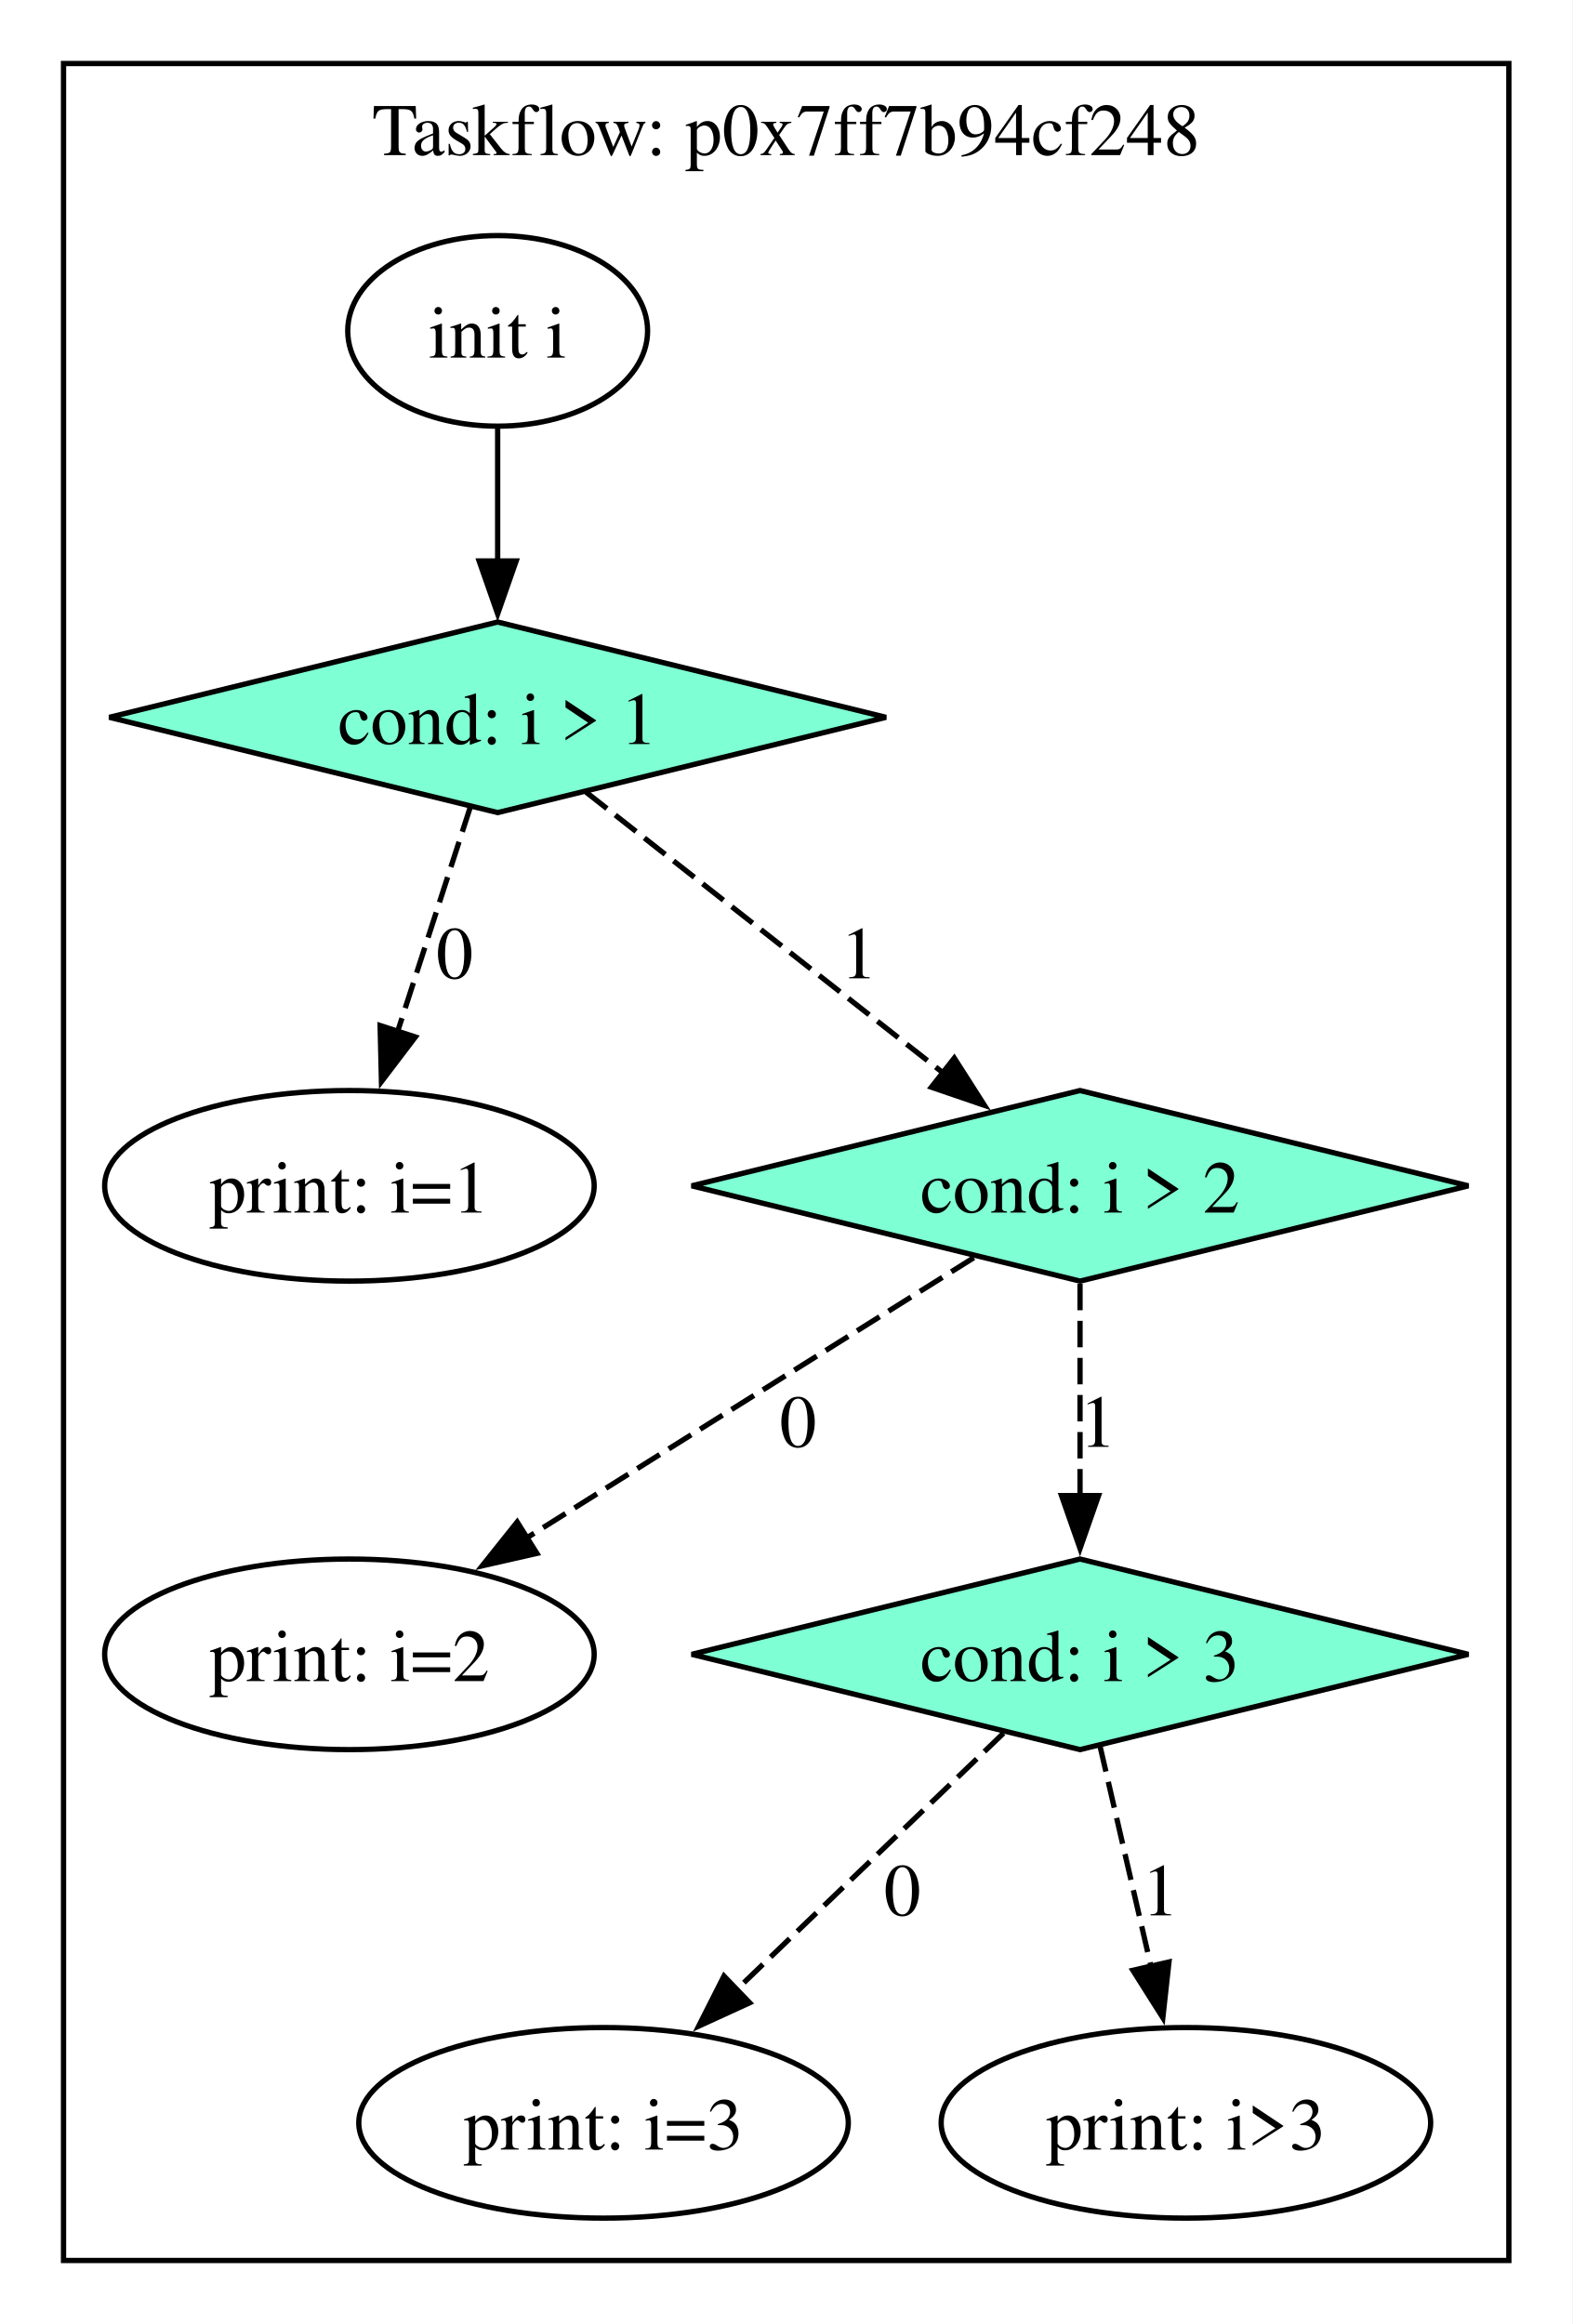
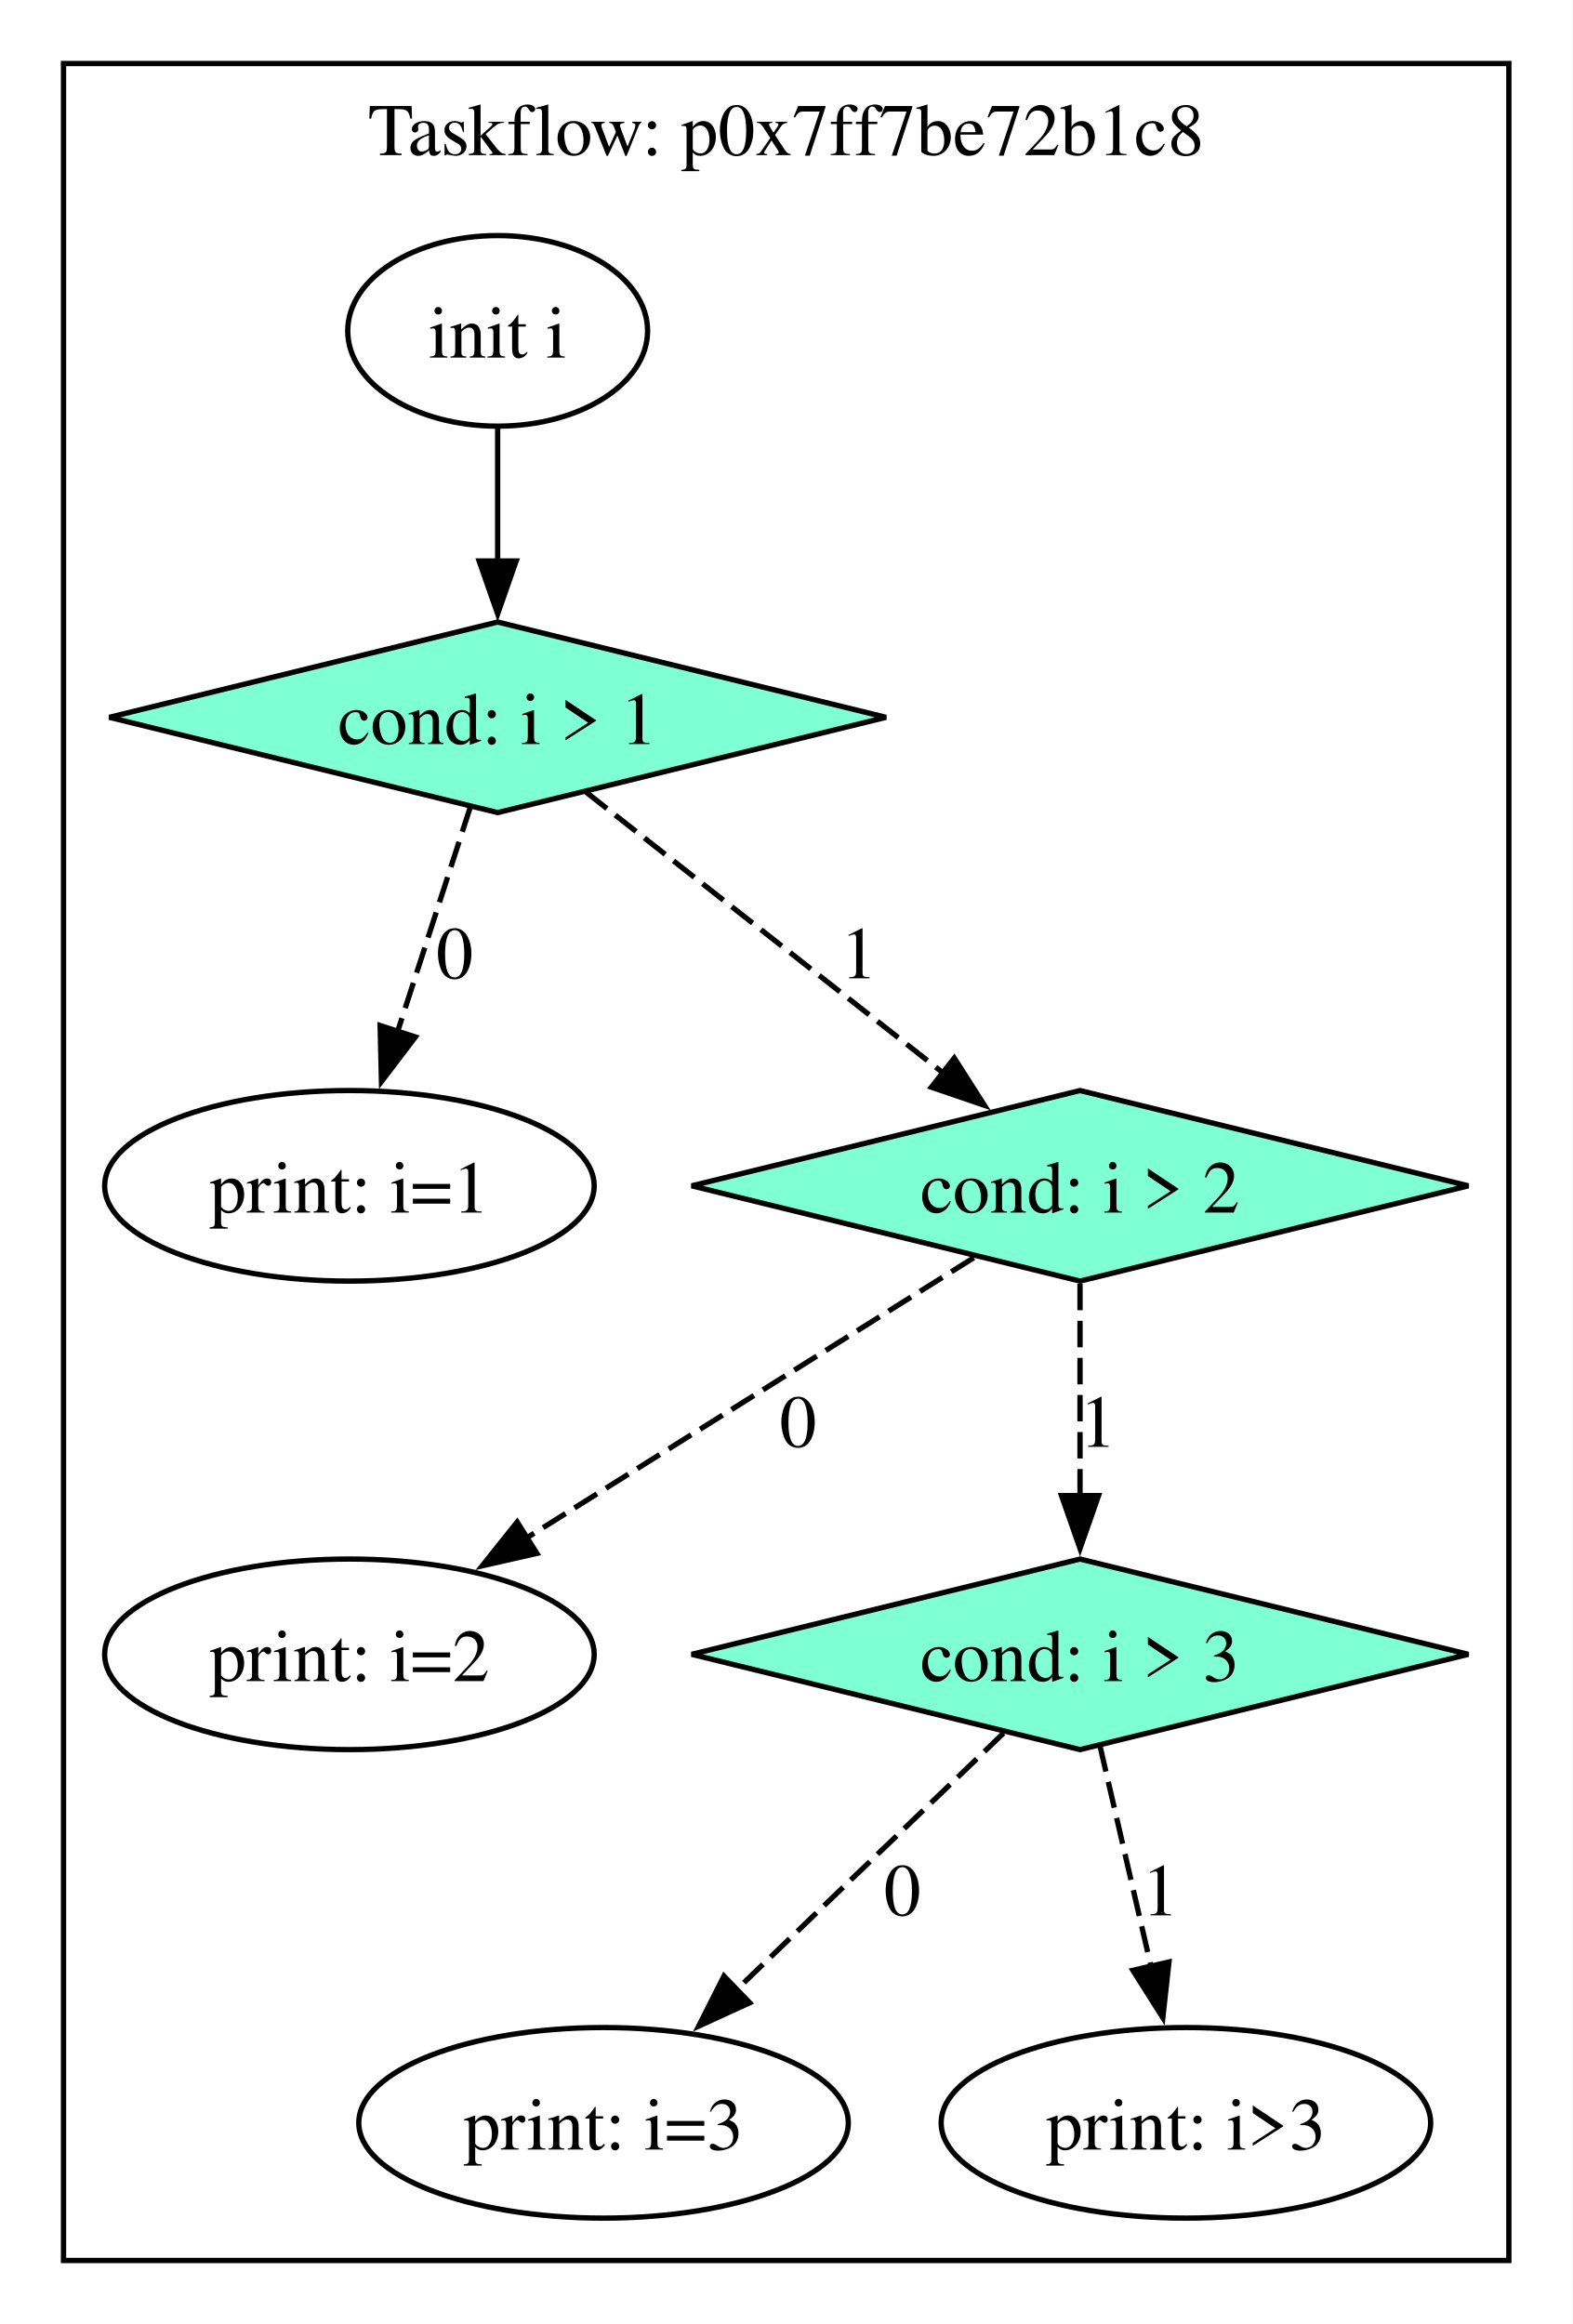
<svg xmlns="http://www.w3.org/2000/svg" width="297pt" height="439pt" viewBox="0.00 0.00 297.00 439.00">
  <g id="graph0" class="graph" transform="scale(1 1) rotate(0) translate(4 435)">
    <polygon fill="white" stroke="none" points="-4,4 -4,-435 293,-435 293,4 -4,4" />
    <g id="clust1" class="cluster">
      <polygon fill="none" stroke="black" points="8,-8 8,-423 281,-423 281,-8 8,-8" />
-       <text text-anchor="middle" x="144.5" y="-405.7" font-family="Times,serif" font-size="14.00">Taskflow: p0x7ff7b94cf248</text>
+       <text text-anchor="middle" x="144.5" y="-405.7" font-family="Times,serif" font-size="14.00">Taskflow: p0x7ff7be72b1c8</text>
    </g>
    <g id="node1" class="node">
      <ellipse fill="none" stroke="black" cx="90" cy="-372.5" rx="28.32" ry="18" />
      <text text-anchor="middle" x="90" y="-367.45" font-family="Times,serif" font-size="14.00">init i</text>
    </g>
    <g id="node2" class="node">
      <polygon fill="aquamarine" stroke="black" points="90,-317.5 16.65,-299.5 90,-281.5 163.35,-299.5 90,-317.5" />
      <text text-anchor="middle" x="90" y="-294.45" font-family="Times,serif" font-size="14.00">cond: i &gt; 1</text>
    </g>
    <g id="edge1" class="edge">
      <path fill="none" stroke="black" d="M90,-354.31C90,-346.73 90,-337.6 90,-329.04" />
      <polygon fill="black" stroke="black" points="93.5,-329.04 90,-319.04 86.5,-329.04 93.5,-329.04" />
    </g>
    <g id="node3" class="node">
      <ellipse fill="none" stroke="black" cx="62" cy="-211" rx="46.23" ry="18" />
      <text text-anchor="middle" x="62" y="-205.95" font-family="Times,serif" font-size="14.00">print: i=1</text>
    </g>
    <g id="edge2" class="edge">
      <path fill="none" stroke="black" stroke-dasharray="5,2" d="M84.86,-282.63C81,-270.7 75.61,-254.05 71.03,-239.91" />
      <polygon fill="black" stroke="black" points="74.46,-239.12 68.05,-230.69 67.8,-241.28 74.46,-239.12" />
      <text text-anchor="middle" x="81.88" y="-250.2" font-family="Times,serif" font-size="14.00">0</text>
    </g>
    <g id="node4" class="node">
      <polygon fill="aquamarine" stroke="black" points="200,-229 126.65,-211 200,-193 273.35,-211 200,-229" />
      <text text-anchor="middle" x="200" y="-205.95" font-family="Times,serif" font-size="14.00">cond: i &gt; 2</text>
    </g>
    <g id="edge3" class="edge">
      <path fill="none" stroke="black" stroke-dasharray="5,2" d="M106.71,-285.36C124.64,-271.26 153.34,-248.69 174.18,-232.3" />
      <polygon fill="black" stroke="black" points="176.25,-235.13 181.95,-226.2 171.92,-229.63 176.25,-235.13" />
      <text text-anchor="middle" x="158.23" y="-250.2" font-family="Times,serif" font-size="14.00">1</text>
    </g>
    <g id="node5" class="node">
      <ellipse fill="none" stroke="black" cx="62" cy="-122.5" rx="46.23" ry="18" />
      <text text-anchor="middle" x="62" y="-117.45" font-family="Times,serif" font-size="14.00">print: i=2</text>
    </g>
    <g id="edge4" class="edge">
      <path fill="none" stroke="black" stroke-dasharray="5,2" d="M179.93,-197.42C157.79,-183.54 121.81,-160.99 95.4,-144.44" />
      <polygon fill="black" stroke="black" points="97.41,-141.57 87.08,-139.22 93.69,-147.5 97.41,-141.57" />
      <text text-anchor="middle" x="146.74" y="-161.7" font-family="Times,serif" font-size="14.00">0</text>
    </g>
    <g id="node6" class="node">
      <polygon fill="aquamarine" stroke="black" points="200,-140.5 126.65,-122.5 200,-104.5 273.35,-122.5 200,-140.5" />
      <text text-anchor="middle" x="200" y="-117.45" font-family="Times,serif" font-size="14.00">cond: i &gt; 3</text>
    </g>
    <g id="edge5" class="edge">
      <path fill="none" stroke="black" stroke-dasharray="5,2" d="M200,-192.5C200,-181.01 200,-165.7 200,-152.43" />
      <polygon fill="black" stroke="black" points="203.5,-152.49 200,-142.49 196.5,-152.49 203.5,-152.49" />
      <text text-anchor="middle" x="203.38" y="-161.7" font-family="Times,serif" font-size="14.00">1</text>
    </g>
    <g id="node7" class="node">
      <ellipse fill="none" stroke="black" cx="110" cy="-34" rx="46.23" ry="18" />
      <text text-anchor="middle" x="110" y="-28.95" font-family="Times,serif" font-size="14.00">print: i=3</text>
    </g>
    <g id="edge6" class="edge">
      <path fill="none" stroke="black" stroke-dasharray="5,2" d="M185.54,-107.6C171.91,-94.51 151.22,-74.61 134.93,-58.96" />
      <polygon fill="black" stroke="black" points="137.6,-56.68 127.97,-52.27 132.75,-61.72 137.6,-56.68" />
      <text text-anchor="middle" x="166.44" y="-73.2" font-family="Times,serif" font-size="14.00">0</text>
    </g>
    <g id="node8" class="node">
      <ellipse fill="none" stroke="black" cx="220" cy="-34" rx="46.23" ry="18" />
      <text text-anchor="middle" x="220" y="-28.95" font-family="Times,serif" font-size="14.00">print: i&gt;3</text>
    </g>
    <g id="edge7" class="edge">
      <path fill="none" stroke="black" stroke-dasharray="5,2" d="M203.76,-105.23C206.48,-93.45 210.23,-77.23 213.45,-63.35" />
      <polygon fill="black" stroke="black" points="216.8,-64.39 215.64,-53.86 209.98,-62.81 216.8,-64.39" />
      <text text-anchor="middle" x="215.17" y="-73.2" font-family="Times,serif" font-size="14.00">1</text>
    </g>
  </g>
</svg>
